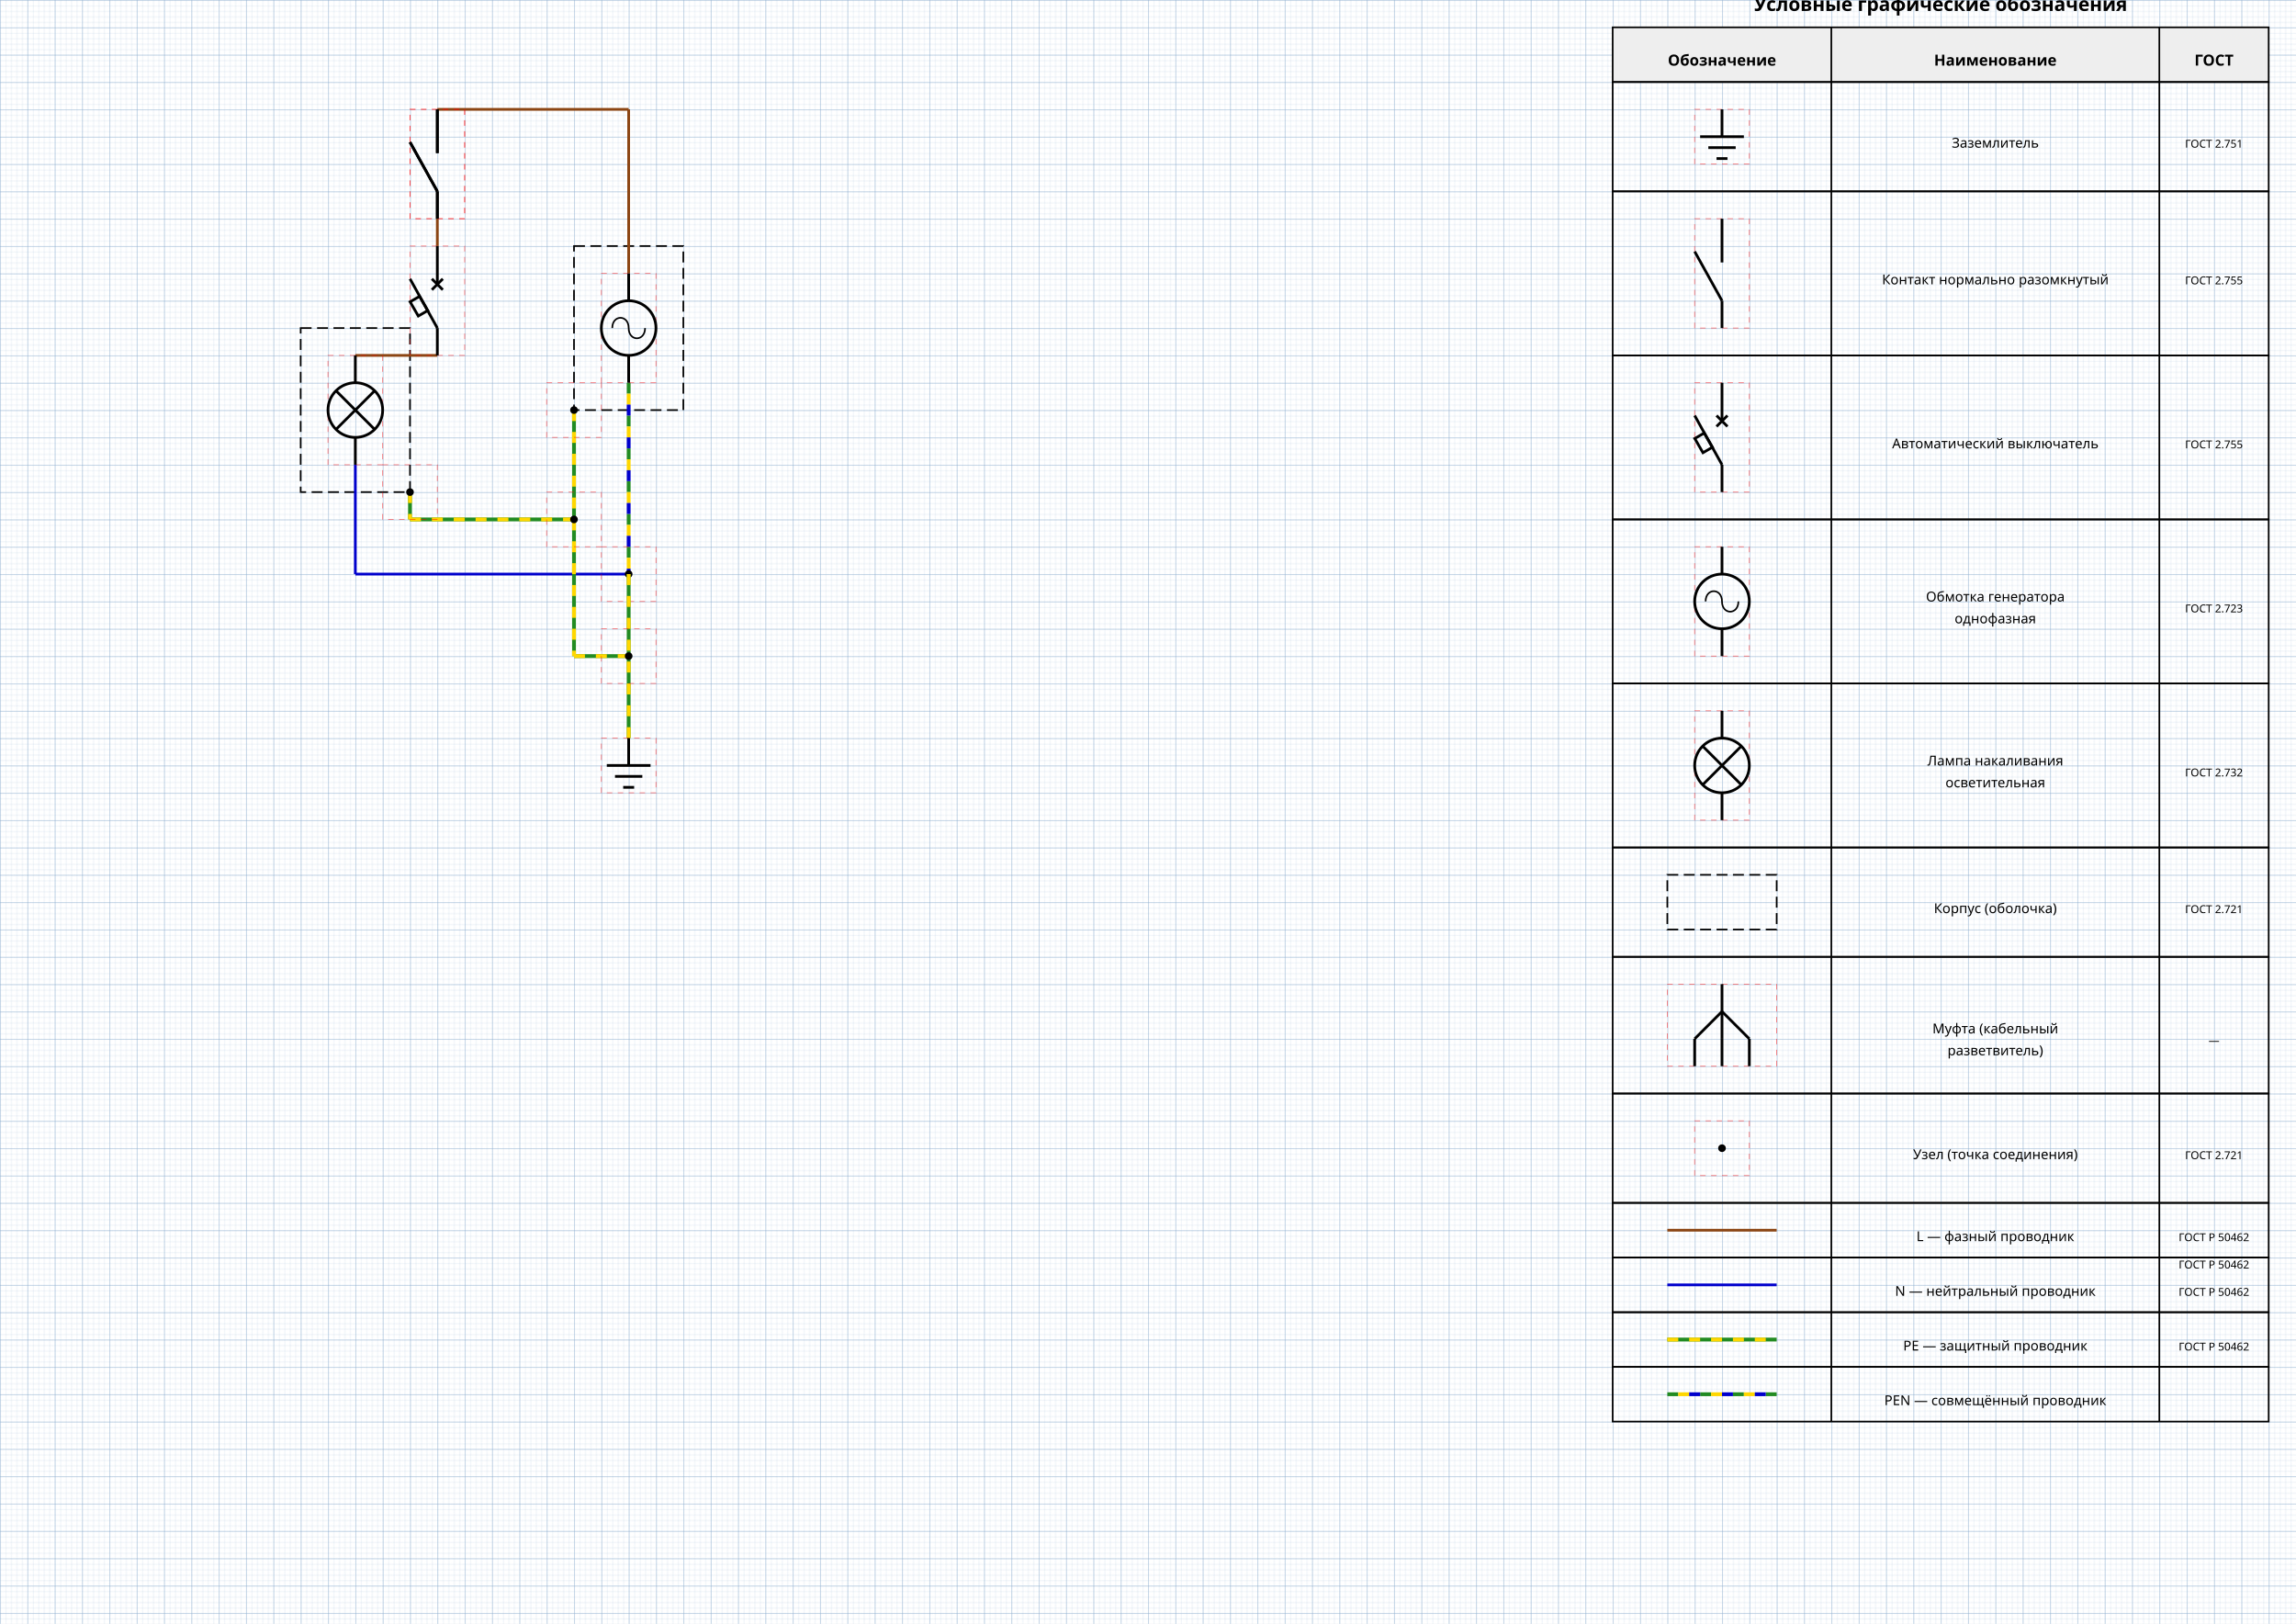
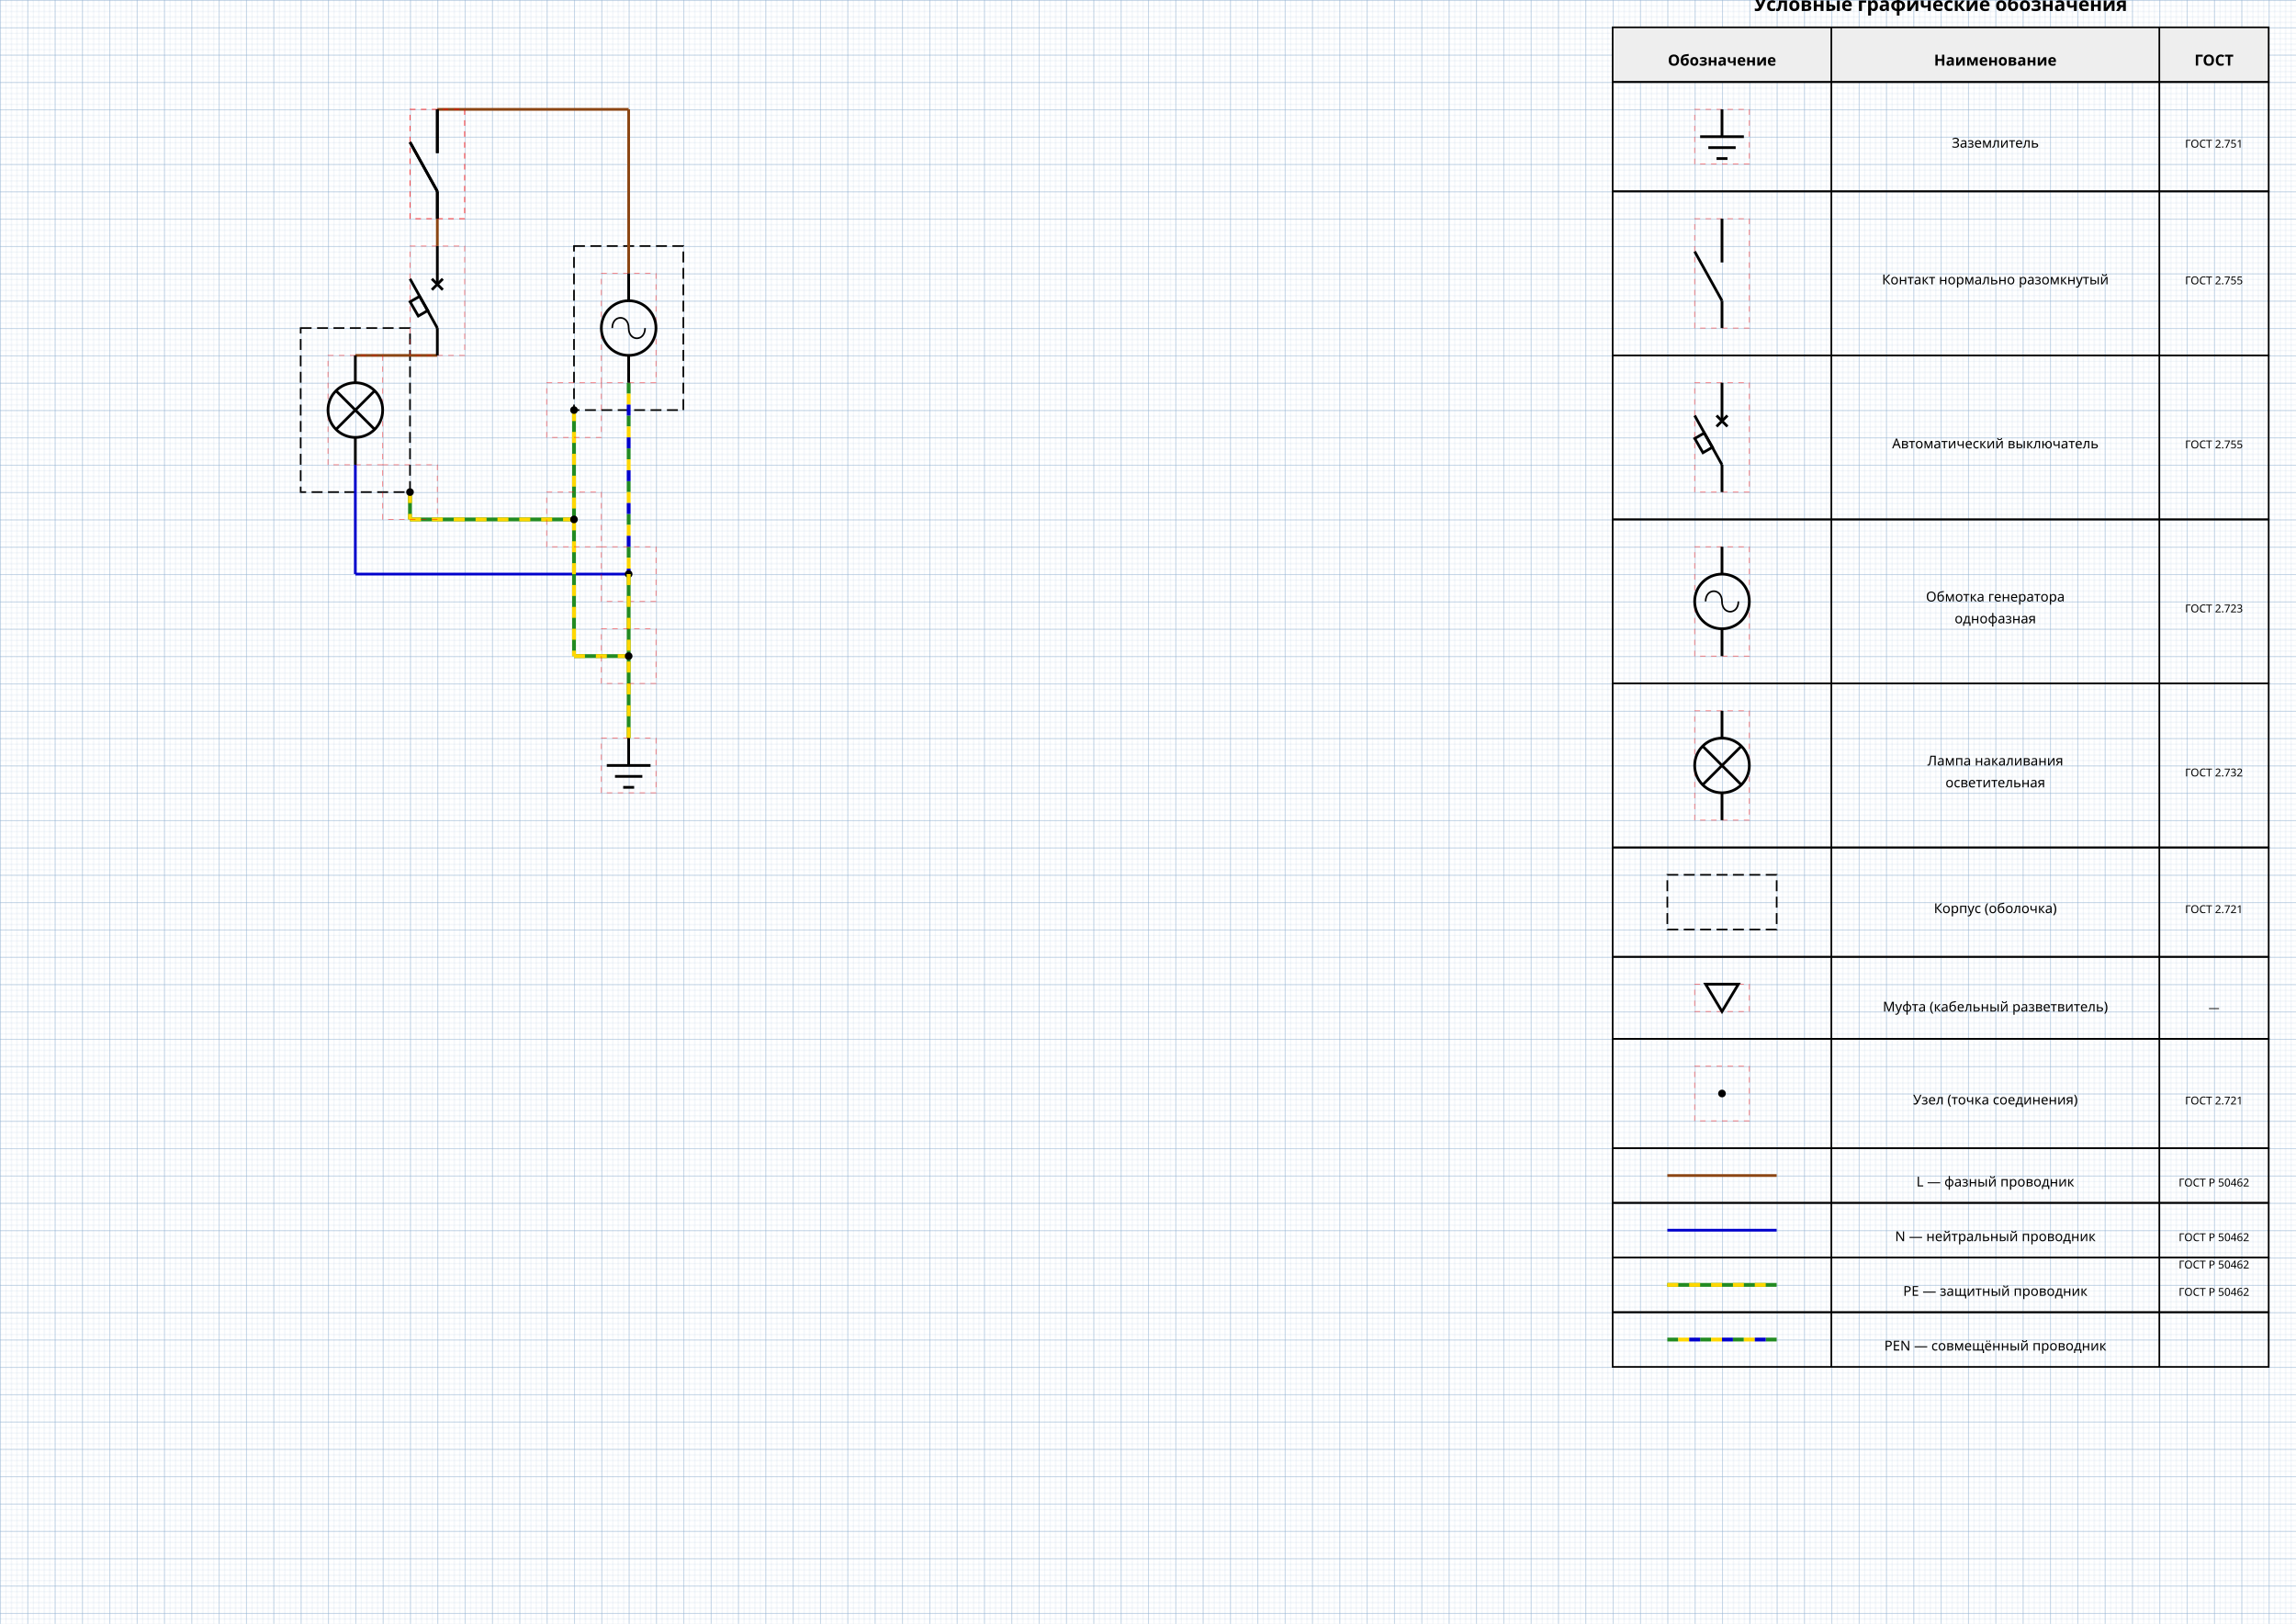
<svg xmlns="http://www.w3.org/2000/svg" width="420mm" height="297mm" viewBox="0 0 420 297">
  <rect width="420" height="297" fill="white" />
  <defs>
    <pattern id="mm1" width="1" height="1" patternUnits="userSpaceOnUse">
      <line x1="0" y1="0" x2="0" y2="1" stroke="#c8d8e8" stroke-width="0.1" />
      <line x1="0" y1="0" x2="1" y2="0" stroke="#c8d8e8" stroke-width="0.1" />
    </pattern>
    <pattern id="mm5" width="5" height="5" patternUnits="userSpaceOnUse">
      <rect width="5" height="5" fill="url(#mm1)" />
      <line x1="0" y1="0" x2="0" y2="5" stroke="#90b0d0" stroke-width="0.15" />
      <line x1="0" y1="0" x2="5" y2="0" stroke="#90b0d0" stroke-width="0.15" />
    </pattern>
    <symbol id="ugo-node" overflow="visible">
      <rect x="-5" y="-5" width="10" height="10" fill="none" stroke="red" stroke-width="0.15" stroke-dasharray="1,1" opacity="0.5" />
      <circle cx="0" cy="0" r="0.7" fill="black" stroke="none" />
    </symbol>
    <symbol id="ugo-ground" overflow="visible">
      <rect x="-5" y="0" width="10" height="10" fill="none" stroke="red" stroke-width="0.15" stroke-dasharray="1,1" opacity="0.5" />
      <g stroke="black" stroke-width="0.5">
        <line x1="0" y1="0" x2="0" y2="5" />
        <line x1="-4" y1="5" x2="4" y2="5" />
        <line x1="-2.5" y1="7" x2="2.5" y2="7" />
        <line x1="-1" y1="9" x2="1" y2="9" />
      </g>
    </symbol>
    <symbol id="ugo-contact" overflow="visible">
      <rect x="-5" y="0" width="10" height="20" fill="none" stroke="red" stroke-width="0.15" stroke-dasharray="1,1" opacity="0.5" />
      <g stroke="black" stroke-width="0.5" fill="none">
        <line x1="0" y1="0" x2="0" y2="8" />
        <line x1="0" y1="15" x2="-5" y2="6" />
        <line x1="0" y1="15" x2="0" y2="20" />
      </g>
    </symbol>
    <symbol id="ugo-breaker" overflow="visible">
      <rect x="-5" y="0" width="10" height="20" fill="none" stroke="red" stroke-width="0.15" stroke-dasharray="1,1" opacity="0.5" />
      <g stroke="black" stroke-width="0.5" fill="none">
        <line x1="0" y1="0" x2="0" y2="7" />
        <line x1="-1" y1="6" x2="1" y2="8" />
        <line x1="-1" y1="8" x2="1" y2="6" />
        <line x1="0" y1="15" x2="-5" y2="6" />
        <rect x="-2" y="-1.5" width="2" height="3" fill="none" stroke="black" stroke-width="0.5" transform="translate(-2.5, 10.5) rotate(-30)" />
        <line x1="0" y1="15" x2="0" y2="20" />
      </g>
    </symbol>
    <symbol id="ugo-generator" overflow="visible">
      <rect x="-5" y="0" width="10" height="20" fill="none" stroke="red" stroke-width="0.15" stroke-dasharray="1,1" opacity="0.5" />
      <g stroke="black" stroke-width="0.5" fill="none">
        <line x1="0" y1="0" x2="0" y2="5" />
        <circle cx="0" cy="10" r="5" />
        <path d="M-3,10 C-3,7.5 0,7.5 0,10 S3,12.5 3,10" stroke-width="0.3" />
        <line x1="0" y1="15" x2="0" y2="20" />
      </g>
    </symbol>
    <symbol id="ugo-lamp" overflow="visible">
      <rect x="-5" y="0" width="10" height="20" fill="none" stroke="red" stroke-width="0.15" stroke-dasharray="1,1" opacity="0.5" />
      <g stroke="black" stroke-width="0.5" fill="none">
        <line x1="0" y1="0" x2="0" y2="5" />
        <circle cx="0" cy="10" r="5" />
        <line x1="-3.5" y1="6.5" x2="3.5" y2="13.5" />
        <line x1="3.5" y1="6.5" x2="-3.5" y2="13.5" />
        <line x1="0" y1="15" x2="0" y2="20" />
      </g>
    </symbol>
    <symbol id="ugo-mufta" overflow="visible">
-       <rect x="-10" y="0" width="20" height="15" fill="none" stroke="red" stroke-width="0.15" stroke-dasharray="1,1" opacity="0.5" />
-       <g stroke="black" stroke-width="0.5" fill="none">
-         <line x1="0" y1="0" x2="0" y2="5" />
-         <line x1="0" y1="5" x2="-5" y2="10" />
-         <line x1="0" y1="5" x2="0" y2="10" />
-         <line x1="0" y1="5" x2="5" y2="10" />
-         <line x1="-5" y1="10" x2="-5" y2="15" />
-         <line x1="0" y1="10" x2="0" y2="15" />
-         <line x1="5" y1="10" x2="5" y2="15" />
-       </g>
+       <rect x="-5" y="0" width="10" height="5" fill="none" stroke="red" stroke-width="0.15" stroke-dasharray="1,1" opacity="0.5" />
+       <polygon points="-3,0 3,0 0,5" stroke="black" stroke-width="0.5" fill="none" />
    </symbol>
  </defs>
  <rect width="420" height="297" fill="url(#mm5)" />
  <rect x="55" y="60" width="20" height="30" fill="none" stroke="black" stroke-width="0.3" stroke-dasharray="2,1" />
  <rect x="105" y="45" width="20" height="30" fill="none" stroke="black" stroke-width="0.3" stroke-dasharray="2,1" />
  <g stroke="#8B4513" stroke-width="0.5">
    <line x1="65" y1="65" x2="80" y2="65" />
    <line x1="80" y1="40" x2="80" y2="45" />
    <line x1="80" y1="20" x2="115" y2="20" />
    <line x1="115" y1="20" x2="115" y2="50" />
  </g>
  <use href="#ugo-contact" x="80" y="20" />
  <use href="#ugo-breaker" x="80" y="45" />
  <g stroke="#0000CC" stroke-width="0.5">
    <line x1="65" y1="105" x2="115" y2="105" />
    <line x1="65" y1="85" x2="65" y2="105" />
  </g>
  <g stroke-width="0.7">
    <line x1="115" y1="70" x2="115" y2="105" stroke="#228B22" stroke-dasharray="2,4" stroke-dashoffset="0" />
    <line x1="115" y1="70" x2="115" y2="105" stroke="#FFD700" stroke-dasharray="2,4" stroke-dashoffset="4" />
    <line x1="115" y1="70" x2="115" y2="105" stroke="#0000CC" stroke-dasharray="2,4" stroke-dashoffset="2" />
  </g>
  <use href="#ugo-node" x="115" y="105" />
  <g stroke-width="0.7">
    <line x1="115" y1="105" x2="115" y2="135" stroke="#228B22" />
    <line x1="115" y1="105" x2="115" y2="135" stroke="#FFD700" stroke-dasharray="2,2" />
  </g>
  <g stroke-width="0.7">
    <line x1="75" y1="90" x2="75" y2="95" stroke="#228B22" />
    <line x1="75" y1="95" x2="105" y2="95" stroke="#228B22" />
    <line x1="105" y1="75" x2="105" y2="120" stroke="#228B22" />
    <line x1="105" y1="120" x2="115" y2="120" stroke="#228B22" />
    <line x1="75" y1="90" x2="75" y2="95" stroke="#FFD700" stroke-dasharray="2,2" />
    <line x1="75" y1="95" x2="105" y2="95" stroke="#FFD700" stroke-dasharray="2,2" />
    <line x1="105" y1="75" x2="105" y2="120" stroke="#FFD700" stroke-dasharray="2,2" />
    <line x1="105" y1="120" x2="115" y2="120" stroke="#FFD700" stroke-dasharray="2,2" />
  </g>
  <use href="#ugo-node" x="75" y="90" />
  <use href="#ugo-node" x="105" y="95" />
  <use href="#ugo-node" x="105" y="75" />
  <use href="#ugo-node" x="115" y="120" />
  <use href="#ugo-generator" x="115" y="50" />
  <use href="#ugo-lamp" x="65" y="65" />
  <use href="#ugo-contact" x="80" y="20" />
  <use href="#ugo-ground" x="115" y="135" />
  <g transform="translate(295, 5)" stroke="black" stroke-width="0.3" font-family="sans-serif">
    <text x="60" y="-3" font-size="3.5" font-weight="bold" text-anchor="middle" stroke="none" fill="black">Условные графические обозначения</text>
    <rect x="0" y="0" width="120" height="10" fill="#eee" stroke="black" />
    <text x="20" y="7" font-size="2.8" text-anchor="middle" stroke="none" fill="black" font-weight="bold">Обозначение</text>
    <text x="70" y="7" font-size="2.8" text-anchor="middle" stroke="none" fill="black" font-weight="bold">Наименование</text>
    <text x="110" y="7" font-size="2.8" text-anchor="middle" stroke="none" fill="black" font-weight="bold">ГОСТ</text>
    <line x1="40" y1="0" x2="40" y2="10" />
    <line x1="100" y1="0" x2="100" y2="10" />
    <rect x="0" y="10" width="120" height="20" fill="none" stroke="black" />
    <line x1="40" y1="10" x2="40" y2="30" />
    <line x1="100" y1="10" x2="100" y2="30" />
    <use href="#ugo-ground" x="20" y="15" />
    <text x="70" y="22" font-size="2.5" text-anchor="middle" stroke="none" fill="black">Заземлитель</text>
    <text x="110" y="22" font-size="2" text-anchor="middle" stroke="none" fill="black">ГОСТ 2.751</text>
    <rect x="0" y="30" width="120" height="30" fill="none" stroke="black" />
    <line x1="40" y1="30" x2="40" y2="60" />
    <line x1="100" y1="30" x2="100" y2="60" />
    <use href="#ugo-contact" x="20" y="35" />
    <text x="70" y="47" font-size="2.5" text-anchor="middle" stroke="none" fill="black">Контакт нормально разомкнутый</text>
    <text x="110" y="47" font-size="2" text-anchor="middle" stroke="none" fill="black">ГОСТ 2.755</text>
    <rect x="0" y="60" width="120" height="30" fill="none" stroke="black" />
    <line x1="40" y1="60" x2="40" y2="90" />
    <line x1="100" y1="60" x2="100" y2="90" />
    <use href="#ugo-breaker" x="20" y="65" />
    <text x="70" y="77" font-size="2.5" text-anchor="middle" stroke="none" fill="black">Автоматический выключатель</text>
    <text x="110" y="77" font-size="2" text-anchor="middle" stroke="none" fill="black">ГОСТ 2.755</text>
    <rect x="0" y="90" width="120" height="30" fill="none" stroke="black" />
    <line x1="40" y1="90" x2="40" y2="120" />
    <line x1="100" y1="90" x2="100" y2="120" />
    <use href="#ugo-generator" x="20" y="95" />
    <text x="70" y="105" font-size="2.5" text-anchor="middle" stroke="none" fill="black">Обмотка генератора</text>
    <text x="70" y="109" font-size="2.5" text-anchor="middle" stroke="none" fill="black">однофазная</text>
    <text x="110" y="107" font-size="2" text-anchor="middle" stroke="none" fill="black">ГОСТ 2.723</text>
    <rect x="0" y="120" width="120" height="30" fill="none" stroke="black" />
    <line x1="40" y1="120" x2="40" y2="150" />
    <line x1="100" y1="120" x2="100" y2="150" />
    <use href="#ugo-lamp" x="20" y="125" />
    <text x="70" y="135" font-size="2.5" text-anchor="middle" stroke="none" fill="black">Лампа накаливания</text>
    <text x="70" y="139" font-size="2.5" text-anchor="middle" stroke="none" fill="black">осветительная</text>
    <text x="110" y="137" font-size="2" text-anchor="middle" stroke="none" fill="black">ГОСТ 2.732</text>
    <rect x="0" y="150" width="120" height="20" fill="none" stroke="black" />
    <line x1="40" y1="150" x2="40" y2="170" />
    <line x1="100" y1="150" x2="100" y2="170" />
    <rect x="10" y="155" width="20" height="10" fill="none" stroke="black" stroke-dasharray="2,1" />
    <text x="70" y="162" font-size="2.5" text-anchor="middle" stroke="none" fill="black">Корпус (оболочка)</text>
    <text x="110" y="162" font-size="2" text-anchor="middle" stroke="none" fill="black">ГОСТ 2.721</text>
-     <rect x="0" y="170" width="120" height="25" fill="none" stroke="black" />
-     <line x1="40" y1="170" x2="40" y2="195" />
-     <line x1="100" y1="170" x2="100" y2="195" />
+     <rect x="0" y="170" width="120" height="15" fill="none" stroke="black" />
+     <line x1="40" y1="170" x2="40" y2="185" />
+     <line x1="100" y1="170" x2="100" y2="185" />
    <use href="#ugo-mufta" x="20" y="175" />
-     <text x="70" y="184" font-size="2.5" text-anchor="middle" stroke="none" fill="black">Муфта (кабельный</text>
-     <text x="70" y="188" font-size="2.5" text-anchor="middle" stroke="none" fill="black">разветвитель)</text>
-     <text x="110" y="186" font-size="2" text-anchor="middle" stroke="none" fill="black">—</text>
-     <rect x="0" y="195" width="120" height="20" fill="none" stroke="black" />
-     <line x1="40" y1="195" x2="40" y2="215" />
-     <line x1="100" y1="195" x2="100" y2="215" />
-     <use href="#ugo-node" x="20" y="205" />
-     <text x="70" y="207" font-size="2.5" text-anchor="middle" stroke="none" fill="black">Узел (точка соединения)</text>
-     <text x="110" y="207" font-size="2" text-anchor="middle" stroke="none" fill="black">ГОСТ 2.721</text>
+     <text x="70" y="180" font-size="2.5" text-anchor="middle" stroke="none" fill="black">Муфта (кабельный разветвитель)</text>
+     <text x="110" y="180" font-size="2" text-anchor="middle" stroke="none" fill="black">—</text>
+     <rect x="0" y="185" width="120" height="20" fill="none" stroke="black" />
+     <line x1="40" y1="185" x2="40" y2="205" />
+     <line x1="100" y1="185" x2="100" y2="205" />
+     <use href="#ugo-node" x="20" y="195" />
+     <text x="70" y="197" font-size="2.5" text-anchor="middle" stroke="none" fill="black">Узел (точка соединения)</text>
+     <text x="110" y="197" font-size="2" text-anchor="middle" stroke="none" fill="black">ГОСТ 2.721</text>
+     <rect x="0" y="205" width="120" height="10" fill="none" stroke="black" />
+     <line x1="40" y1="205" x2="40" y2="215" />
+     <line x1="100" y1="205" x2="100" y2="215" />
+     <line x1="10" y1="210" x2="30" y2="210" stroke="#8B4513" stroke-width="0.5" />
+     <text x="70" y="212" font-size="2.5" text-anchor="middle" stroke="none" fill="black">L — фазный проводник</text>
+     <text x="110" y="212" font-size="2" text-anchor="middle" stroke="none" fill="black">ГОСТ Р 50462</text>
    <rect x="0" y="215" width="120" height="10" fill="none" stroke="black" />
    <line x1="40" y1="215" x2="40" y2="225" />
    <line x1="100" y1="215" x2="100" y2="225" />
-     <line x1="10" y1="220" x2="30" y2="220" stroke="#8B4513" stroke-width="0.5" />
-     <text x="70" y="222" font-size="2.5" text-anchor="middle" stroke="none" fill="black">L — фазный проводник</text>
+     <line x1="10" y1="220" x2="30" y2="220" stroke="#0000CC" stroke-width="0.5" />
+     <text x="70" y="222" font-size="2.5" text-anchor="middle" stroke="none" fill="black">N — нейтральный проводник</text>
    <text x="110" y="222" font-size="2" text-anchor="middle" stroke="none" fill="black">ГОСТ Р 50462</text>
    <rect x="0" y="225" width="120" height="10" fill="none" stroke="black" />
    <line x1="40" y1="225" x2="40" y2="235" />
    <line x1="100" y1="225" x2="100" y2="235" />
-     <line x1="10" y1="230" x2="30" y2="230" stroke="#0000CC" stroke-width="0.5" />
-     <text x="70" y="232" font-size="2.5" text-anchor="middle" stroke="none" fill="black">N — нейтральный проводник</text>
+     <line x1="10" y1="230" x2="30" y2="230" stroke="#228B22" stroke-width="0.7" />
+     <line x1="10" y1="230" x2="30" y2="230" stroke="#FFD700" stroke-width="0.7" stroke-dasharray="2,2" />
+     <text x="70" y="232" font-size="2.5" text-anchor="middle" stroke="none" fill="black">PE — защитный проводник</text>
    <text x="110" y="232" font-size="2" text-anchor="middle" stroke="none" fill="black">ГОСТ Р 50462</text>
    <rect x="0" y="235" width="120" height="10" fill="none" stroke="black" />
    <line x1="40" y1="235" x2="40" y2="245" />
    <line x1="100" y1="235" x2="100" y2="245" />
-     <line x1="10" y1="240" x2="30" y2="240" stroke="#228B22" stroke-width="0.7" />
-     <line x1="10" y1="240" x2="30" y2="240" stroke="#FFD700" stroke-width="0.7" stroke-dasharray="2,2" />
-     <text x="70" y="242" font-size="2.5" text-anchor="middle" stroke="none" fill="black">PE — защитный проводник</text>
-     <text x="110" y="242" font-size="2" text-anchor="middle" stroke="none" fill="black">ГОСТ Р 50462</text>
-     <rect x="0" y="245" width="120" height="10" fill="none" stroke="black" />
-     <line x1="40" y1="245" x2="40" y2="255" />
-     <line x1="100" y1="245" x2="100" y2="255" />
-     <line x1="10" y1="250" x2="30" y2="250" stroke="#228B22" stroke-width="0.7" stroke-dasharray="2,4" stroke-dashoffset="0" />
-     <line x1="10" y1="250" x2="30" y2="250" stroke="#FFD700" stroke-width="0.7" stroke-dasharray="2,4" stroke-dashoffset="4" />
-     <line x1="10" y1="250" x2="30" y2="250" stroke="#0000CC" stroke-width="0.7" stroke-dasharray="2,4" stroke-dashoffset="2" />
-     <text x="70" y="252" font-size="2.5" text-anchor="middle" stroke="none" fill="black">PEN — совмещённый проводник</text>
+     <line x1="10" y1="240" x2="30" y2="240" stroke="#228B22" stroke-width="0.7" stroke-dasharray="2,4" stroke-dashoffset="0" />
+     <line x1="10" y1="240" x2="30" y2="240" stroke="#FFD700" stroke-width="0.7" stroke-dasharray="2,4" stroke-dashoffset="4" />
+     <line x1="10" y1="240" x2="30" y2="240" stroke="#0000CC" stroke-width="0.7" stroke-dasharray="2,4" stroke-dashoffset="2" />
+     <text x="70" y="242" font-size="2.5" text-anchor="middle" stroke="none" fill="black">PEN — совмещённый проводник</text>
    <text x="110" y="227" font-size="2" text-anchor="middle" stroke="none" fill="black">ГОСТ Р 50462</text>
  </g>
</svg>
